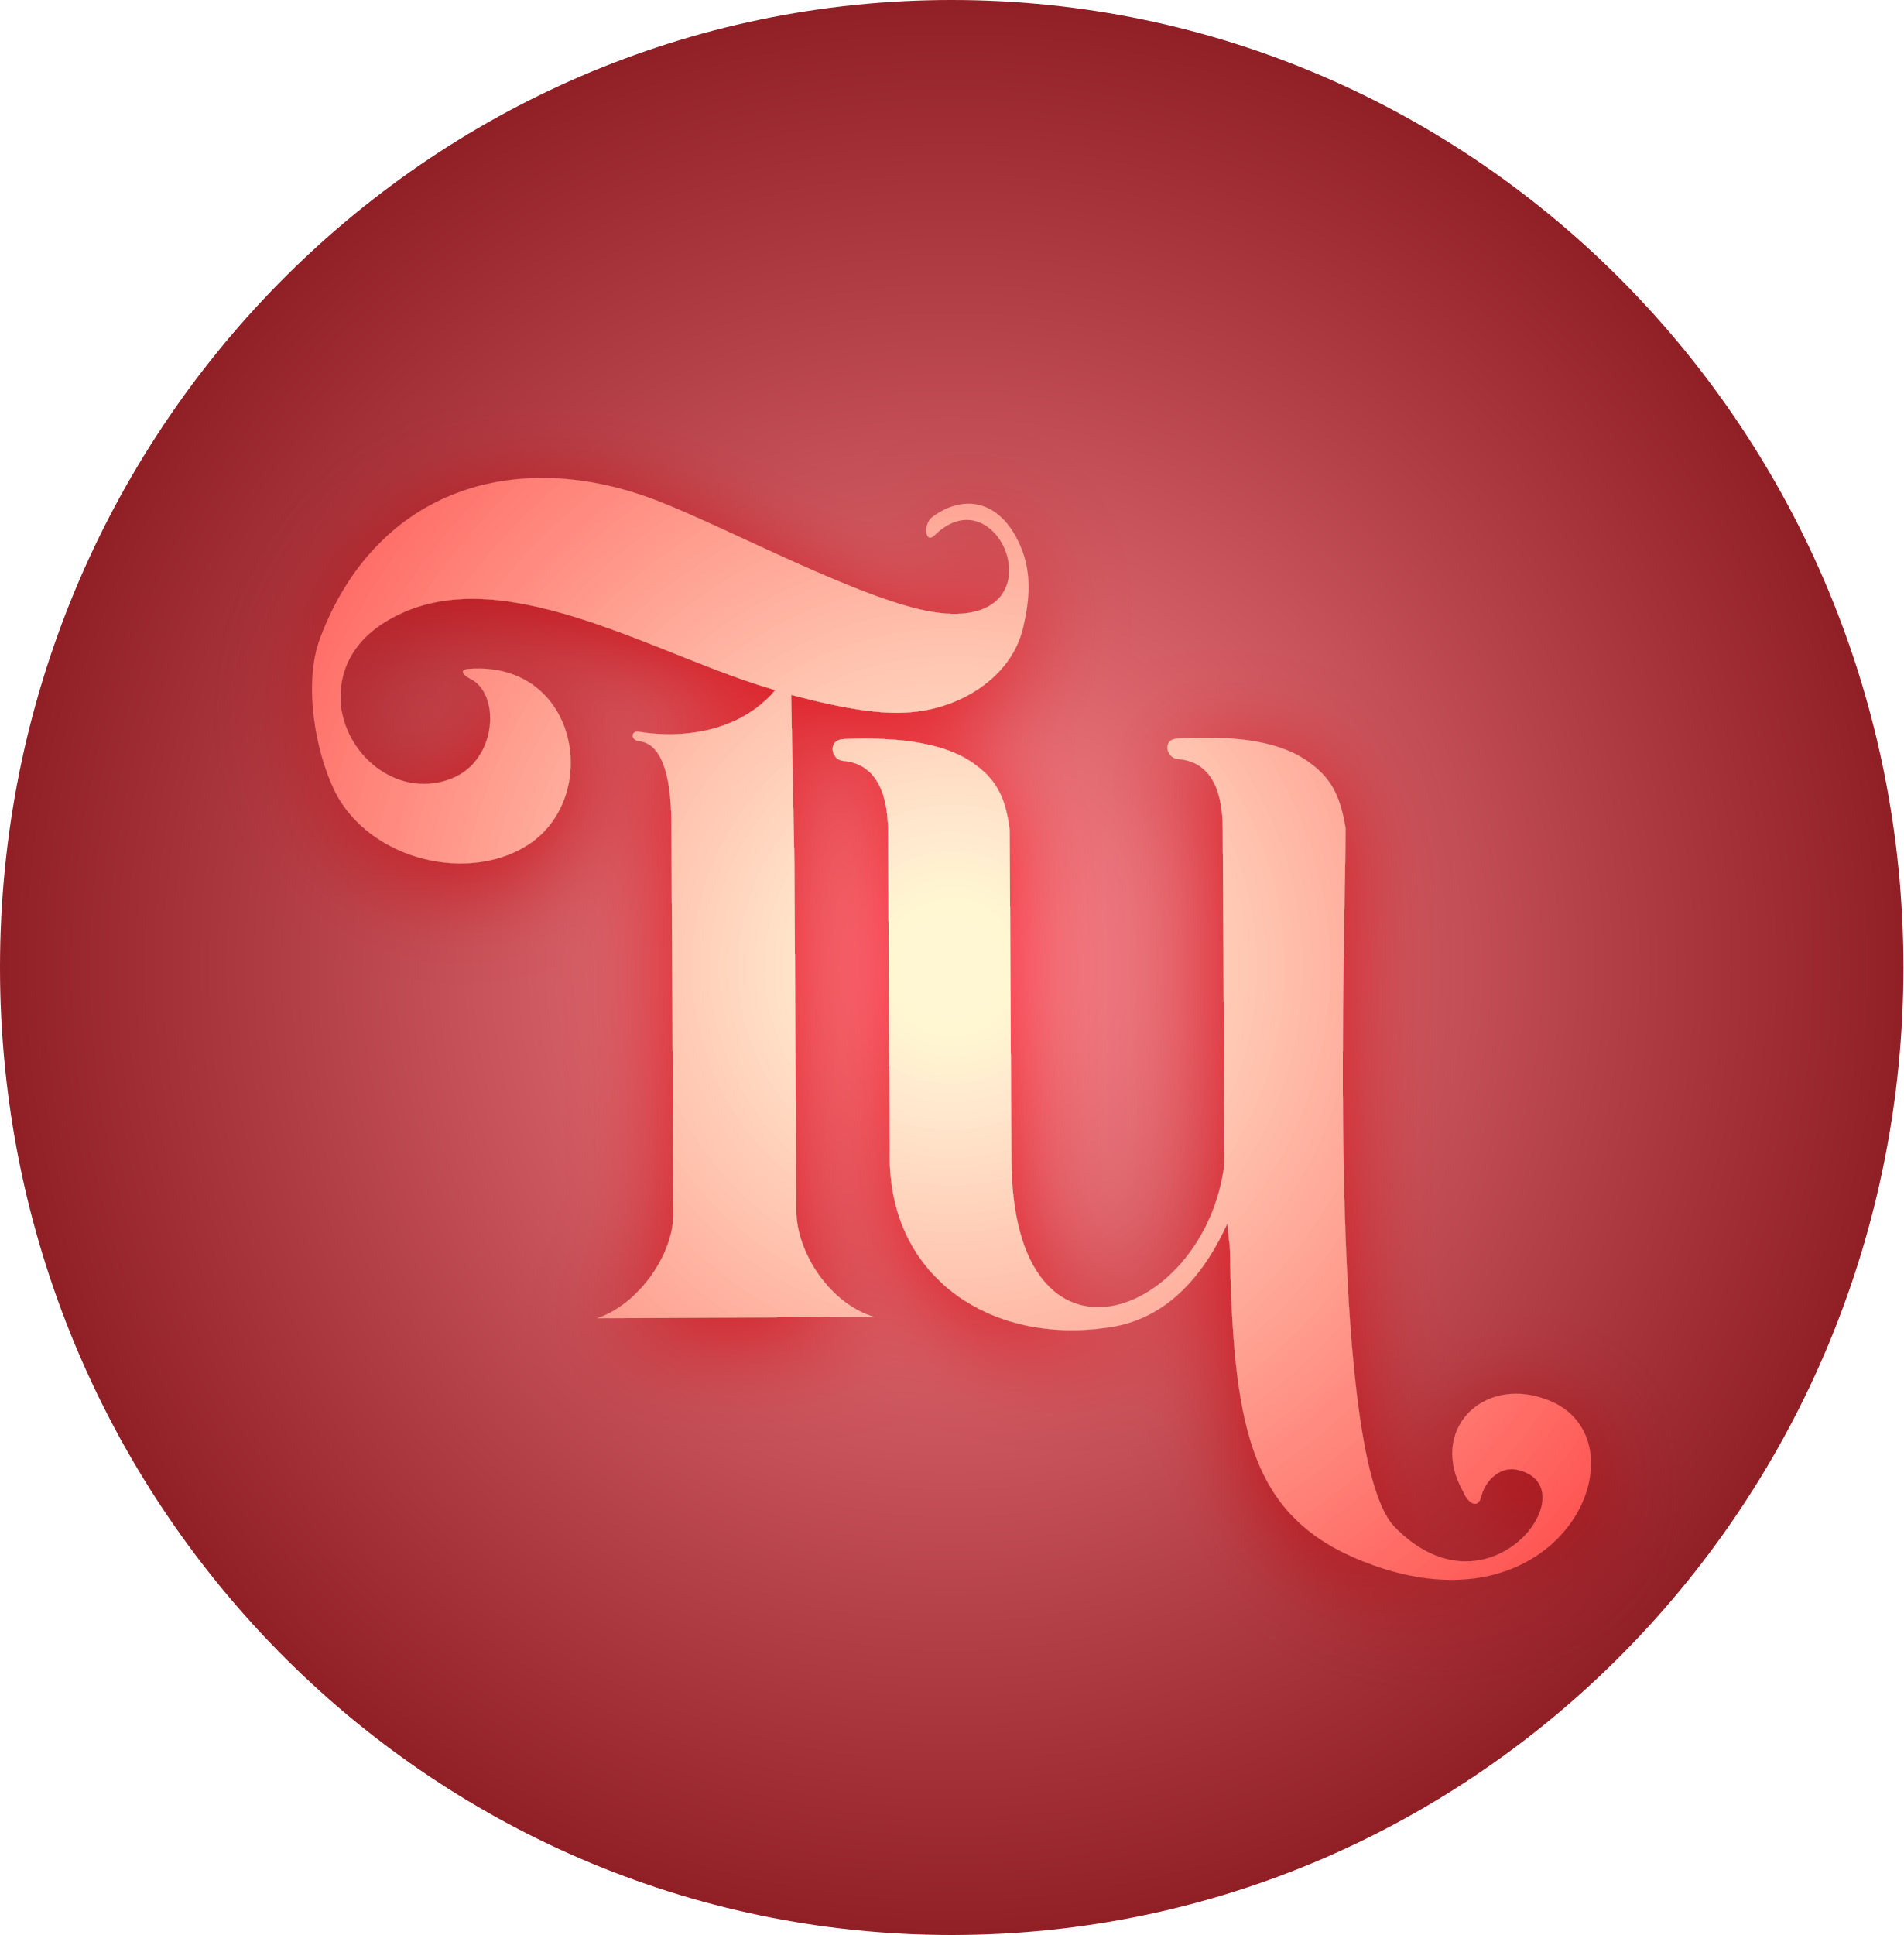
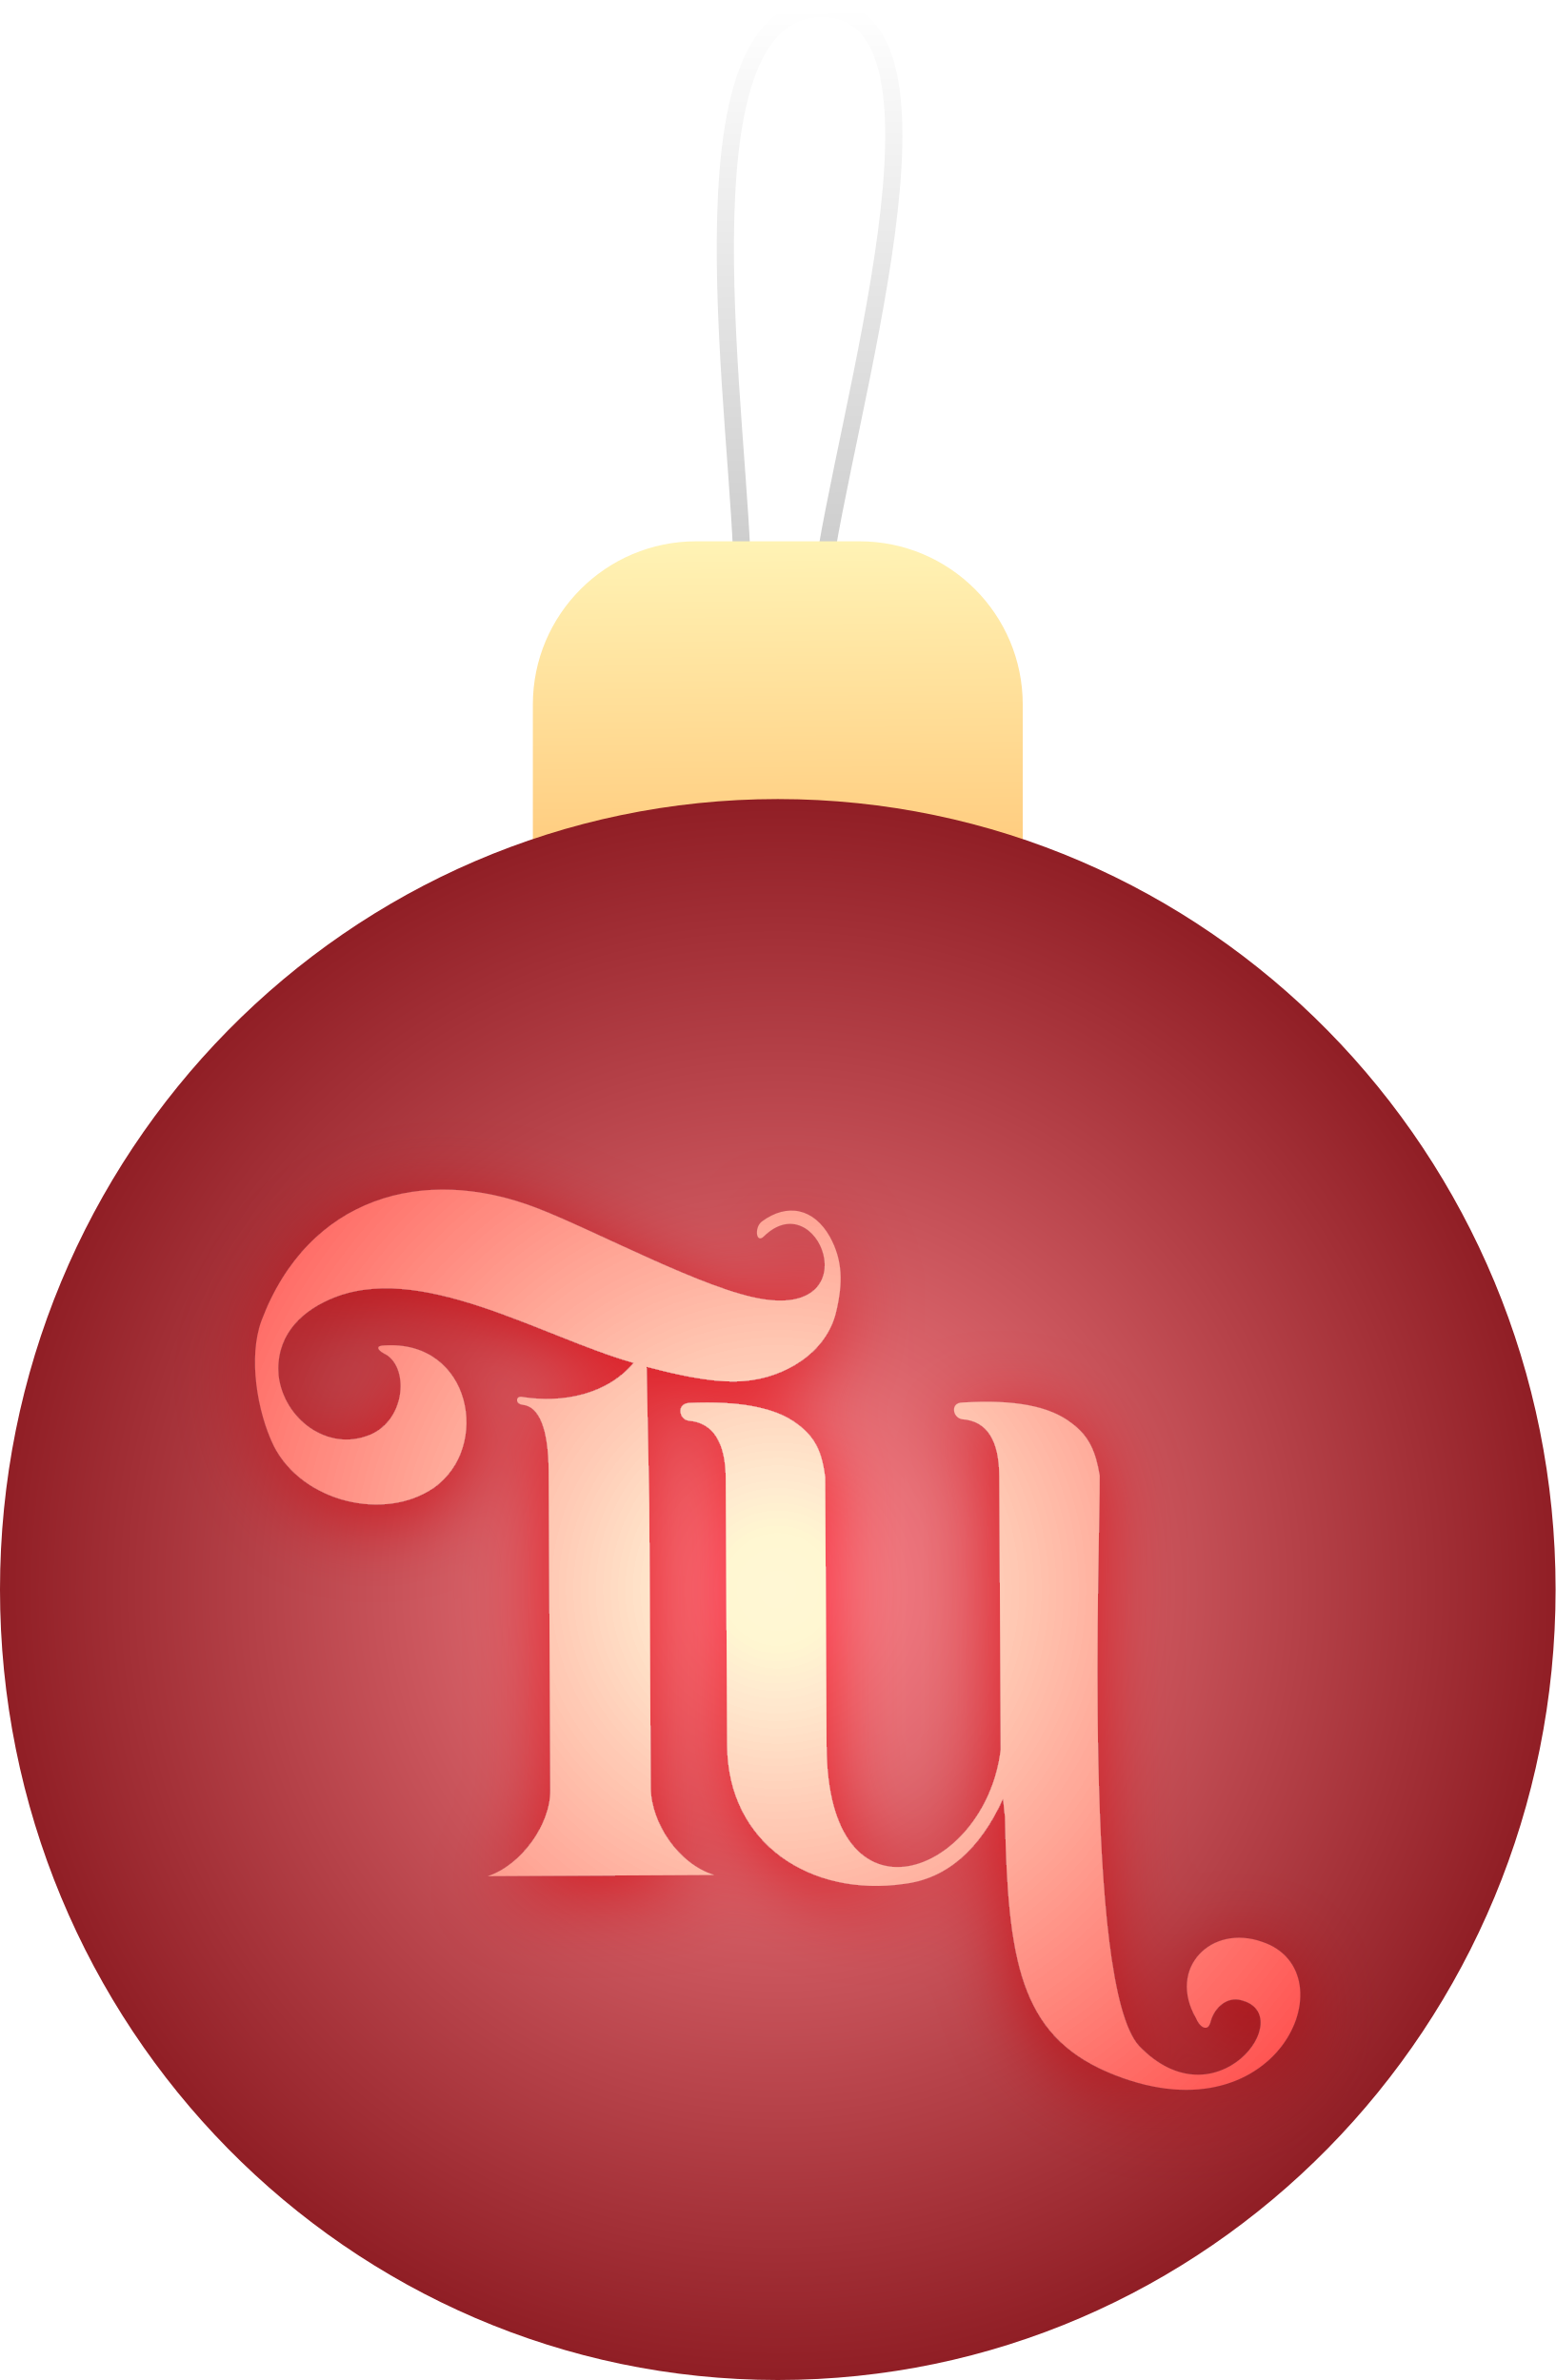
- <svg xmlns="http://www.w3.org/2000/svg" width="181" height="184" viewBox="0 0 181 184" fill="none">
-   <ellipse cx="90.5" cy="92" rx="90.5" ry="92" fill="url(#paint0_radial_901_322)" />
-   <g style="mix-blend-mode:overlay" filter="url(#filter0_d_901_322)">
-     <path d="M56.764 125.357C60.65 124.077 64.06 119.365 64.039 115.358L63.865 82.156L63.844 78.264C63.819 73.341 62.774 70.713 60.827 70.494C59.91 70.384 60.02 69.468 60.708 69.579C65.52 70.355 70.667 69.297 73.739 65.618C62.961 62.583 48.717 53.613 38.322 58.247C34.667 59.869 32.049 62.745 32.415 67.094C33.014 72.128 38.072 75.994 42.985 74.022C47.326 72.282 47.636 65.869 44.652 64.511C43.848 64.057 43.731 63.599 44.762 63.594C54.834 62.969 57.189 75.436 50.459 80.166C44.755 84.088 35.24 81.848 31.886 75.34C29.919 71.343 28.855 64.937 30.435 60.692C35.856 46.352 49.231 42.504 62.424 47.587C69.193 50.185 82.167 57.216 88.813 58.211C101.074 60.093 95.154 44.782 88.889 50.883C87.978 51.804 87.739 49.859 88.651 49.167C91.617 46.976 94.711 47.647 96.561 50.958C98.063 53.698 98.077 56.331 97.293 59.655C96.173 64.47 91.265 67.358 86.573 67.726C83.941 67.969 80.274 67.415 75.23 66.068L75.543 82.095L75.715 115.068C75.737 119.189 78.968 123.981 83.096 125.219L56.764 125.357Z" fill="#FFF7CF" />
-     <path d="M128.774 148.117C118.676 143.705 117.257 135.125 116.94 118.411C116.822 117.725 116.819 117.038 116.701 116.352C113.984 122.32 110.109 125.66 105.189 126.258C94.435 127.803 84.671 121.672 84.61 110.108L84.447 78.967C84.425 74.846 82.925 72.564 80.176 72.349C79.031 72.241 78.677 70.411 80.165 70.288C86.003 70.029 90.243 70.808 92.772 72.741C94.956 74.333 95.652 76.161 96.01 78.907L96.175 110.277C96.29 132.259 114.687 125.293 116.442 110.628L116.275 78.801C116.253 74.679 114.867 72.396 112.004 72.182C110.858 72.074 110.505 70.244 111.994 70.236C117.945 69.862 122.071 70.641 124.6 72.574C126.784 74.166 127.48 75.994 127.953 78.739C127.995 86.868 125.973 137.942 132.537 145.121C141.516 154.462 151.18 141.474 144.416 139.792C142.811 139.342 141.329 140.609 140.879 142.215C140.544 143.705 139.508 142.794 139.16 141.88C135.809 136.059 140.934 130.88 146.899 133.024C157.222 136.519 148.626 156.715 128.774 148.117Z" fill="#FFF7CF" />
+ <svg xmlns="http://www.w3.org/2000/svg" width="181" height="277" viewBox="0 0 181 277" fill="none">
+   <path d="M86.388 67.94C86.388 85.54 72.226 107.518 89.821 104.765C107.416 102.011 93.119 87.393 95.6 67.94C98.081 48.487 113.193 1 95.6 1C78.007 1 86.388 50.34 86.388 67.94Z" stroke="url(#paint0_linear_1218_691)" stroke-width="2" />
+   <rect x="62" y="63" width="57" height="83" rx="19" fill="url(#paint1_linear_1218_691)" />
+   <ellipse cx="90.5" cy="185" rx="90.5" ry="92" fill="url(#paint2_radial_1218_691)" />
+   <g style="mix-blend-mode:overlay" filter="url(#filter0_d_1218_691)">
+     <path d="M56.764 218.357C60.65 217.077 64.06 212.365 64.039 208.358L63.865 175.156L63.844 171.264C63.819 166.341 62.774 163.713 60.827 163.494C59.91 163.384 60.02 162.468 60.708 162.579C65.52 163.355 70.667 162.297 73.739 158.618C62.961 155.583 48.717 146.613 38.322 151.247C34.667 152.869 32.049 155.745 32.415 160.094C33.014 165.128 38.072 168.994 42.985 167.022C47.326 165.282 47.636 158.869 44.652 157.511C43.848 157.057 43.731 156.6 44.762 156.594C54.834 155.969 57.189 168.436 50.459 173.166C44.755 177.088 35.24 174.848 31.886 168.34C29.919 164.343 28.855 157.937 30.435 153.692C35.856 139.353 49.231 135.504 62.424 140.587C69.193 143.185 82.167 150.216 88.813 151.211C101.074 153.093 95.154 137.782 88.889 143.883C87.978 144.804 87.739 142.859 88.651 142.167C91.617 139.976 94.711 140.647 96.561 143.958C98.063 146.698 98.077 149.331 97.293 152.655C96.173 157.47 91.265 160.358 86.573 160.726C83.941 160.969 80.274 160.415 75.23 159.068L75.543 175.095L75.715 208.068C75.737 212.189 78.968 216.981 83.096 218.219L56.764 218.357Z" fill="#FFF7CF" />
+     <path d="M128.774 241.117C118.675 236.705 117.257 228.125 116.94 211.411C116.822 210.725 116.818 210.038 116.7 209.352C113.984 215.32 110.109 218.66 105.189 219.258C94.434 220.803 84.67 214.672 84.61 203.108L84.447 171.967C84.425 167.846 82.925 165.564 80.176 165.349C79.03 165.241 78.677 163.411 80.165 163.288C86.003 163.029 90.243 163.808 92.772 165.741C94.956 167.333 95.652 169.161 96.01 171.907L96.174 203.277C96.29 225.259 114.686 218.293 116.441 203.628L116.275 171.801C116.253 167.679 114.867 165.396 112.004 165.182C110.858 165.074 110.505 163.244 111.994 163.236C117.945 162.861 122.071 163.641 124.6 165.574C126.784 167.166 127.48 168.994 127.952 171.739C127.995 179.868 125.973 230.942 132.536 238.121C141.516 247.462 151.179 234.474 144.416 232.792C142.81 232.342 141.329 233.609 140.879 235.215C140.543 236.705 139.508 235.794 139.16 234.88C135.809 229.059 140.934 223.88 146.899 226.024C157.222 229.519 148.626 249.715 128.774 241.117Z" fill="#FFF7CF" />
  </g>
  <defs>
-     <filter id="filter0_d_901_322" x="19.423" y="34.527" width="147.219" height="133.475" filterUnits="userSpaceOnUse" color-interpolation-filters="sRGB">
+     <filter id="filter0_d_1218_691" x="19.423" y="127.527" width="147.219" height="133.475" filterUnits="userSpaceOnUse" color-interpolation-filters="sRGB">
      <feFlood flood-opacity="0" result="BackgroundImageFix" />
      <feColorMatrix in="SourceAlpha" type="matrix" values="0 0 0 0 0 0 0 0 0 0 0 0 0 0 0 0 0 0 127 0" result="hardAlpha" />
      <feOffset dy="1.609" />
      <feGaussianBlur stdDeviation="4.657" />
      <feComposite in2="hardAlpha" operator="out" />
      <feColorMatrix type="matrix" values="0 0 0 0 0.565 0 0 0 0 0.118 0 0 0 0 0.145 0 0 0 1 0" />
-       <feBlend mode="normal" in2="BackgroundImageFix" result="effect1_dropShadow_901_322" />
-       <feBlend mode="normal" in="SourceGraphic" in2="effect1_dropShadow_901_322" result="shape" />
+       <feBlend mode="normal" in2="BackgroundImageFix" result="effect1_dropShadow_1218_691" />
+       <feBlend mode="normal" in="SourceGraphic" in2="effect1_dropShadow_1218_691" result="shape" />
    </filter>
-     <radialGradient id="paint0_radial_901_322" cx="0" cy="0" r="1" gradientUnits="userSpaceOnUse" gradientTransform="translate(90.5 92) rotate(89.6886) scale(92.0014 90.5013)">
+     <linearGradient id="paint0_linear_1218_691" x1="92.5" y1="1" x2="93" y2="77" gradientUnits="userSpaceOnUse">
+       <stop stop-color="white" />
+       <stop offset="1" stop-color="#C3C3C3" />
+     </linearGradient>
+     <linearGradient id="paint1_linear_1218_691" x1="90.5" y1="63" x2="91" y2="117.5" gradientUnits="userSpaceOnUse">
+       <stop stop-color="#FFF3B5" />
+       <stop offset="1" stop-color="#FFB863" />
+     </linearGradient>
+     <radialGradient id="paint2_radial_1218_691" cx="0" cy="0" r="1" gradientUnits="userSpaceOnUse" gradientTransform="translate(90.5 185) rotate(89.6886) scale(92.0014 90.5013)">
      <stop stop-color="#FF878E" />
      <stop offset="1" stop-color="#901E25" />
    </radialGradient>
  </defs>
</svg>
